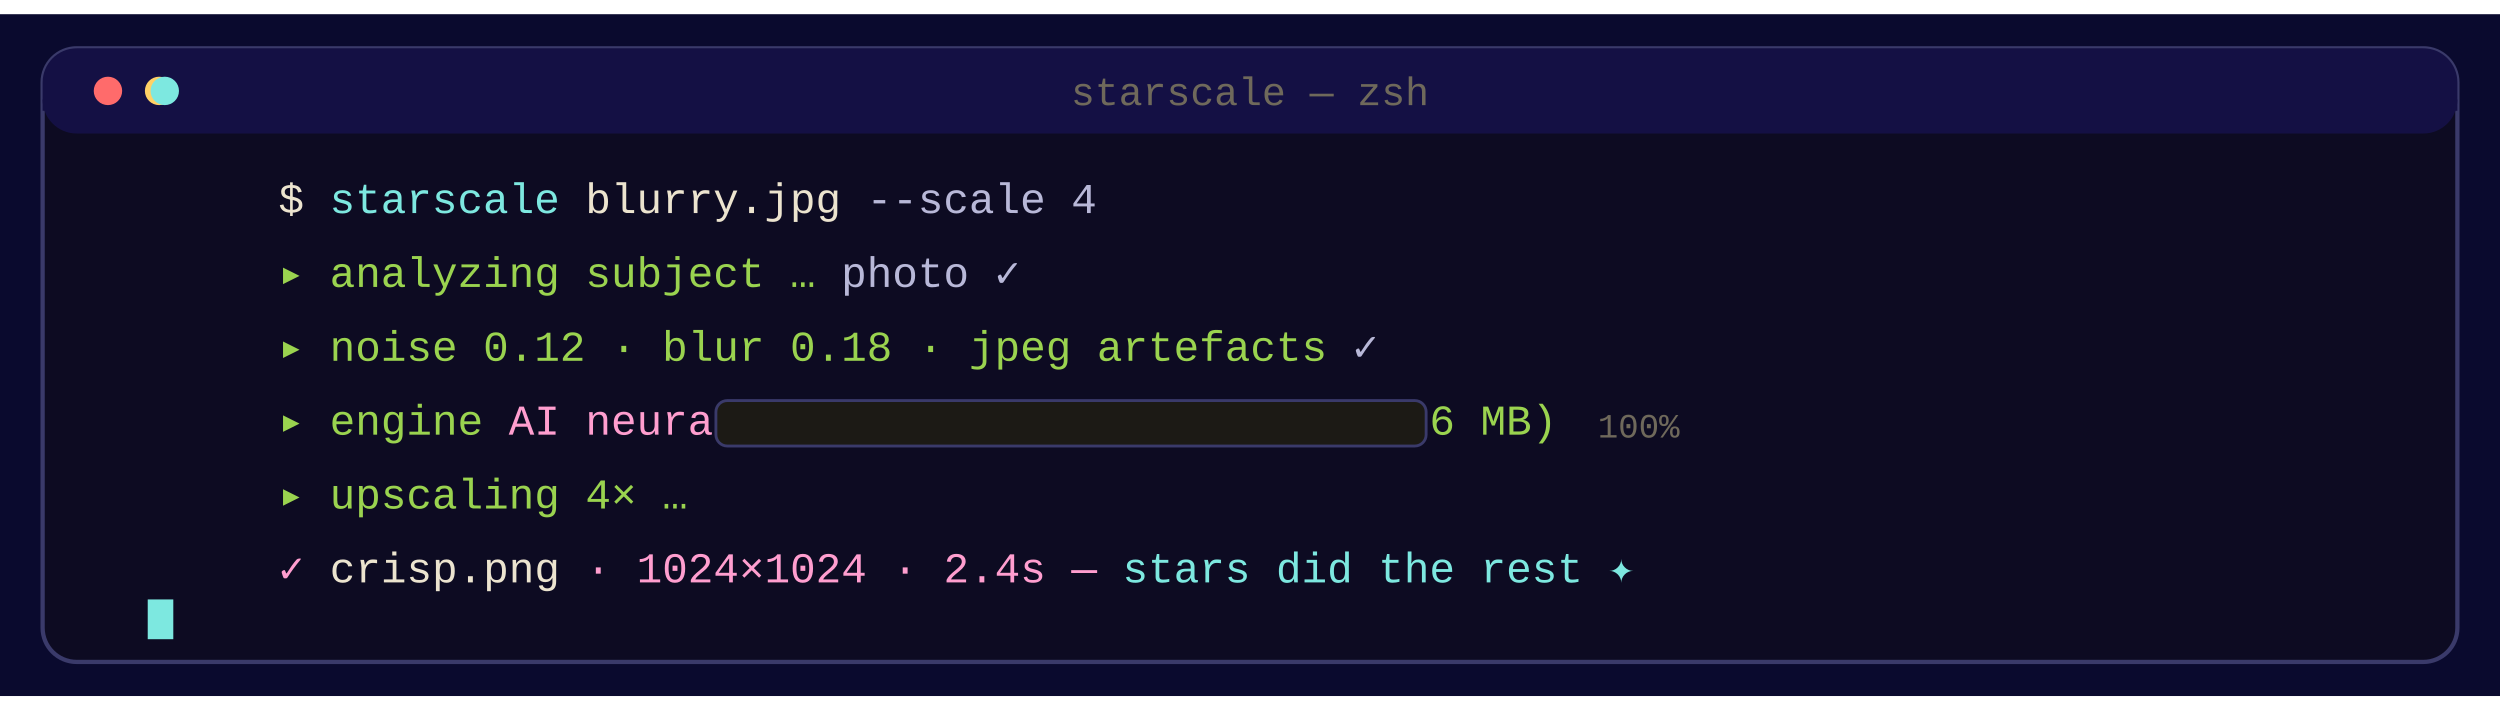
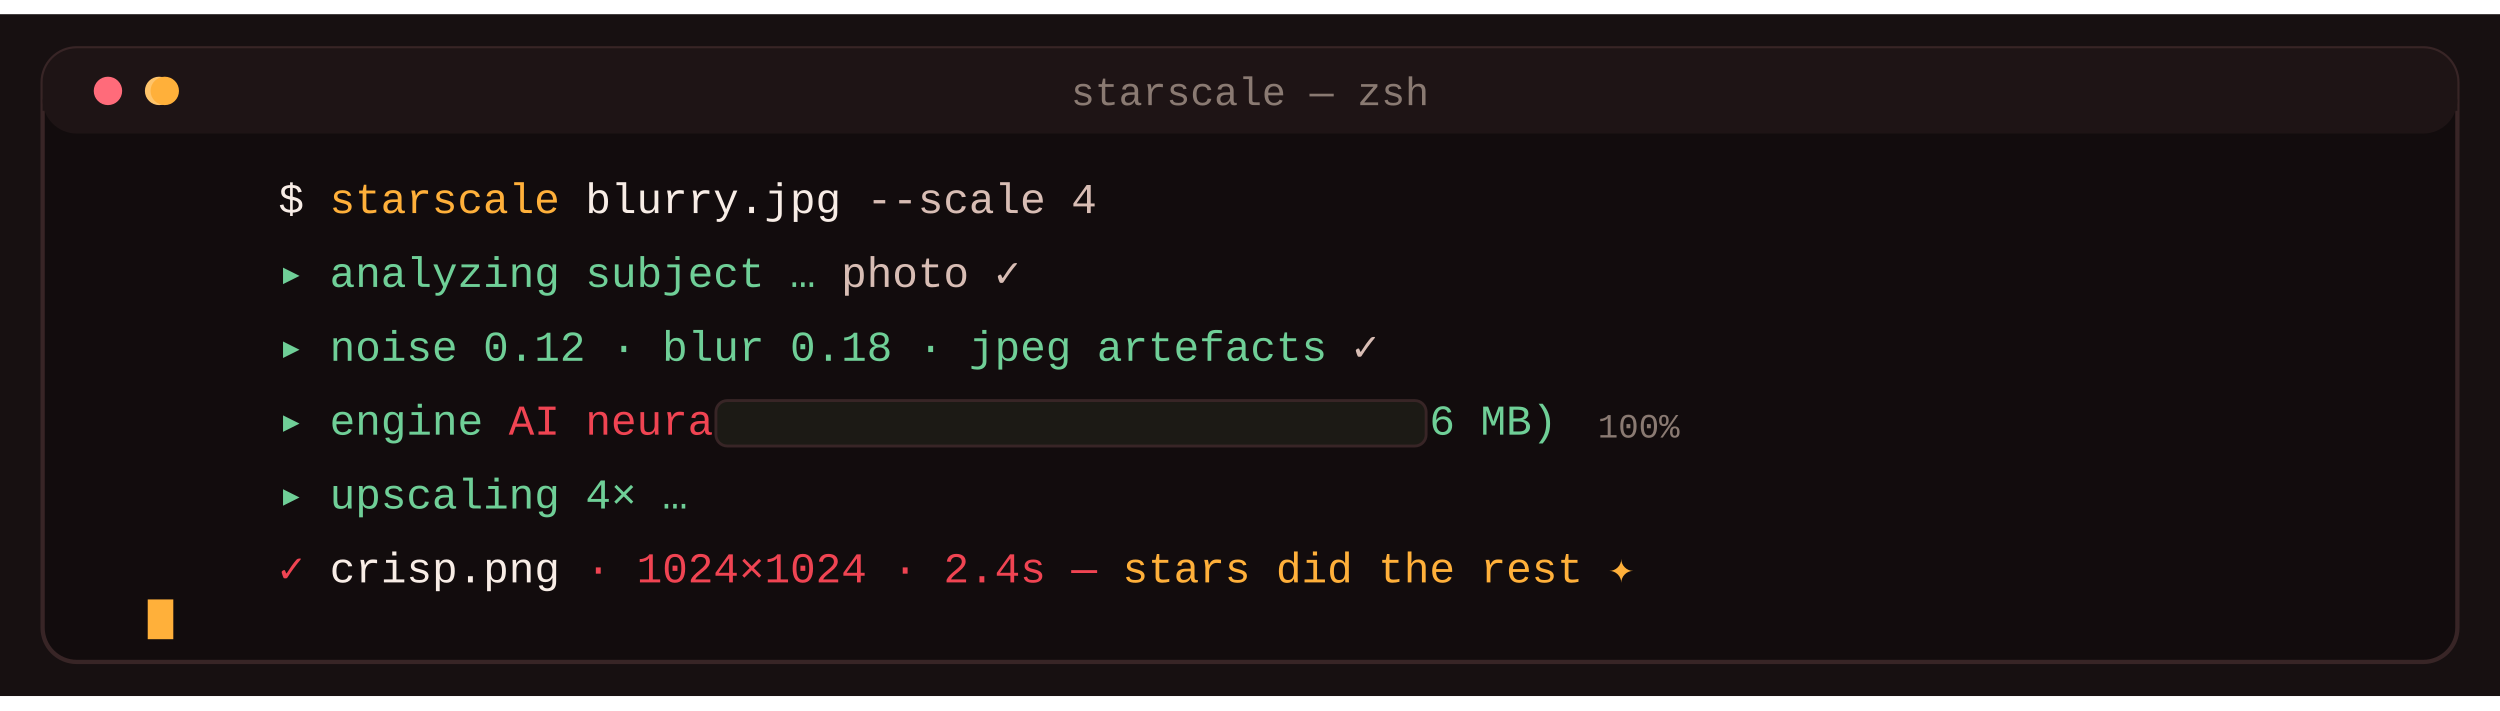
<svg xmlns="http://www.w3.org/2000/svg" width="880" height="250" viewBox="0 0 880 240" role="img" aria-label="terminal log of a starscale run">
  <defs>
    <linearGradient id="tbar" x1="0" y1="0" x2="1" y2="0">
-       <stop offset="0" stop-color="#ff9ecf" />
-       <stop offset="1" stop-color="#7de8e0" />
+       <stop offset="0" stop-color="#f04452" />
+       <stop offset="1" stop-color="#ffb03a" />
    </linearGradient>
  </defs>
-   <rect width="880" height="240" fill="#0a0a2e" />
-   <rect x="15" y="12" width="850" height="216" rx="12" fill="#0d0b22" stroke="#3a3a6a" stroke-width="1.5" />
-   <rect x="15" y="12" width="850" height="30" rx="12" fill="#141044" />
-   <rect x="15" y="30" width="850" height="4" fill="#141044" />
-   <circle cx="38" cy="27" r="5" fill="#ff6b6b" />
-   <circle cx="56" cy="27" r="5" fill="#ffd166" />
-   <circle cx="58" cy="27" r="5" fill="#7de8e0" />
-   <text x="440" y="32" text-anchor="middle" font-family="'Courier New',monospace" font-size="14" fill="#6f695b">starscale — zsh</text>
+   <rect width="880" height="240" fill="#171011" />
+   <rect x="15" y="12" width="850" height="216" rx="12" fill="#120c0d" stroke="#382526" stroke-width="1.5" />
+   <rect x="15" y="12" width="850" height="30" rx="12" fill="#1e1415" />
+   <rect x="15" y="30" width="850" height="4" fill="#1e1415" />
+   <circle cx="38" cy="27" r="5" fill="#ff6b7a" />
+   <circle cx="56" cy="27" r="5" fill="#ffc46a" />
+   <circle cx="58" cy="27" r="5" fill="#ffb03a" />
+   <text x="440" y="32" text-anchor="middle" font-family="'Courier New',monospace" font-size="14" fill="#8a7a72">starscale — zsh</text>
  <g font-family="'Courier New',monospace" font-size="15" xml:space="preserve">
-     <text x="35" y="70" fill="#ece4cf">
-       <animate attributeName="opacity" values="0;0;1;1" keyTimes="0;.04;.05;1" dur="10s" repeatCount="indefinite" />$ <tspan fill="#7de8e0">starscale</tspan> blurry.jpg <tspan fill="#b8b8d8">--scale 4</tspan>
+     <text x="35" y="70" fill="#f8ede6">
+       <animate attributeName="opacity" values="0;0;1;1" keyTimes="0;.04;.05;1" dur="10s" repeatCount="indefinite" />$ <tspan fill="#ffb03a">starscale</tspan> blurry.jpg <tspan fill="#d8bdb4">--scale 4</tspan>
    </text>
-     <text x="35" y="96" fill="#9ad34f">
-       <animate attributeName="opacity" values="0;0;1;1" keyTimes="0;1.6;1.62;10" dur="10s" repeatCount="indefinite" />▸ analyzing subject … <tspan fill="#b8b8d8">photo ✓</tspan>
+     <text x="35" y="96" fill="#6fcf97">
+       <animate attributeName="opacity" values="0;0;1;1" keyTimes="0;1.6;1.62;10" dur="10s" repeatCount="indefinite" />▸ analyzing subject … <tspan fill="#d8bdb4">photo ✓</tspan>
    </text>
-     <text x="35" y="122" fill="#9ad34f">
-       <animate attributeName="opacity" values="0;0;1;1" keyTimes="0;2.8;2.82;3.99" dur="10s" repeatCount="indefinite" />▸ noise 0.12 · blur 0.18 · jpeg artefacts <tspan fill="#b8b8d8">✓</tspan>
+     <text x="35" y="122" fill="#6fcf97">
+       <animate attributeName="opacity" values="0;0;1;1" keyTimes="0;2.8;2.82;3.99" dur="10s" repeatCount="indefinite" />▸ noise 0.12 · blur 0.18 · jpeg artefacts <tspan fill="#d8bdb4">✓</tspan>
      <animate attributeName="opacity" values="0;0;1;1" keyTimes="0;2.8;2.82;10" dur="10s" repeatCount="indefinite" />
    </text>
-     <text x="35" y="148" fill="#9ad34f">
-       <animate attributeName="opacity" values="0;0;1;1" keyTimes="0;4.0;4.02;10" dur="10s" repeatCount="indefinite" />▸ engine <tspan fill="#ff9ecf">AI neural</tspan> · model <tspan fill="#7de8e0">purephoto-span</tspan> (1.6 MB)</text>
-     <text x="35" y="174" fill="#9ad34f">
+     <text x="35" y="148" fill="#6fcf97">
+       <animate attributeName="opacity" values="0;0;1;1" keyTimes="0;4.0;4.02;10" dur="10s" repeatCount="indefinite" />▸ engine <tspan fill="#f04452">AI neural</tspan> · model <tspan fill="#ffb03a">purephoto-span</tspan> (1.6 MB)</text>
+     <text x="35" y="174" fill="#6fcf97">
      <animate attributeName="opacity" values="0;0;1;1" keyTimes="0;5.2;5.22;10" repeatCount="indefinite" dur="10s" />▸ upscaling 4× …</text>
-     <text x="35" y="174" fill="#9ad34f">
+     <text x="35" y="174" fill="#6fcf97">
      <animate attributeName="opacity" values="0;0;1;1" keyTimes="0;4.0;4.02;10" dur="10s" repeatCount="indefinite" />
    </text>
-     <rect x="252" y="136" width="250" height="16" rx="4" fill="#1c1a15" stroke="#3a3a6a" stroke-width="1" />
+     <rect x="252" y="136" width="250" height="16" rx="4" fill="#1c1a15" stroke="#382526" stroke-width="1" />
    <rect x="255" y="139" width="0" height="10" rx="3" fill="url(#tbar)">
      <animate attributeName="width" values="0;0;244;244" keyTimes="0;0.56;0.92;1" dur="10s" repeatCount="indefinite" />
    </rect>
-     <text x="512" y="149" font-size="12" fill="#6f695b">
+     <text x="512" y="149" font-size="12" fill="#8a7a72">
      <animate attributeName="opacity" values="0;0;1;1" keyTimes="0;0.9;0.92;10" dur="10s" repeatCount="indefinite" />100%</text>
-     <text x="35" y="200" fill="#ff9ecf">
-       <animate attributeName="opacity" values="0;0;1;1" keyTimes="0;8.6;8.62;10" dur="10s" repeatCount="indefinite" />✓ <tspan fill="#ece4cf">crisp.png</tspan> · 1024×1024 · 2.4s — <tspan fill="#7de8e0">stars did the rest ✦</tspan>
+     <text x="35" y="200" fill="#f04452">
+       <animate attributeName="opacity" values="0;0;1;1" keyTimes="0;8.6;8.62;10" dur="10s" repeatCount="indefinite" />✓ <tspan fill="#f8ede6">crisp.png</tspan> · 1024×1024 · 2.4s — <tspan fill="#ffb03a">stars did the rest ✦</tspan>
    </text>
-     <rect x="52" y="206" width="9" height="14" fill="#7de8e0">
+     <rect x="52" y="206" width="9" height="14" fill="#ffb03a">
      <animate attributeName="opacity" values="1;0;1" dur="1.1s" repeatCount="indefinite" />
    </rect>
  </g>
</svg>
